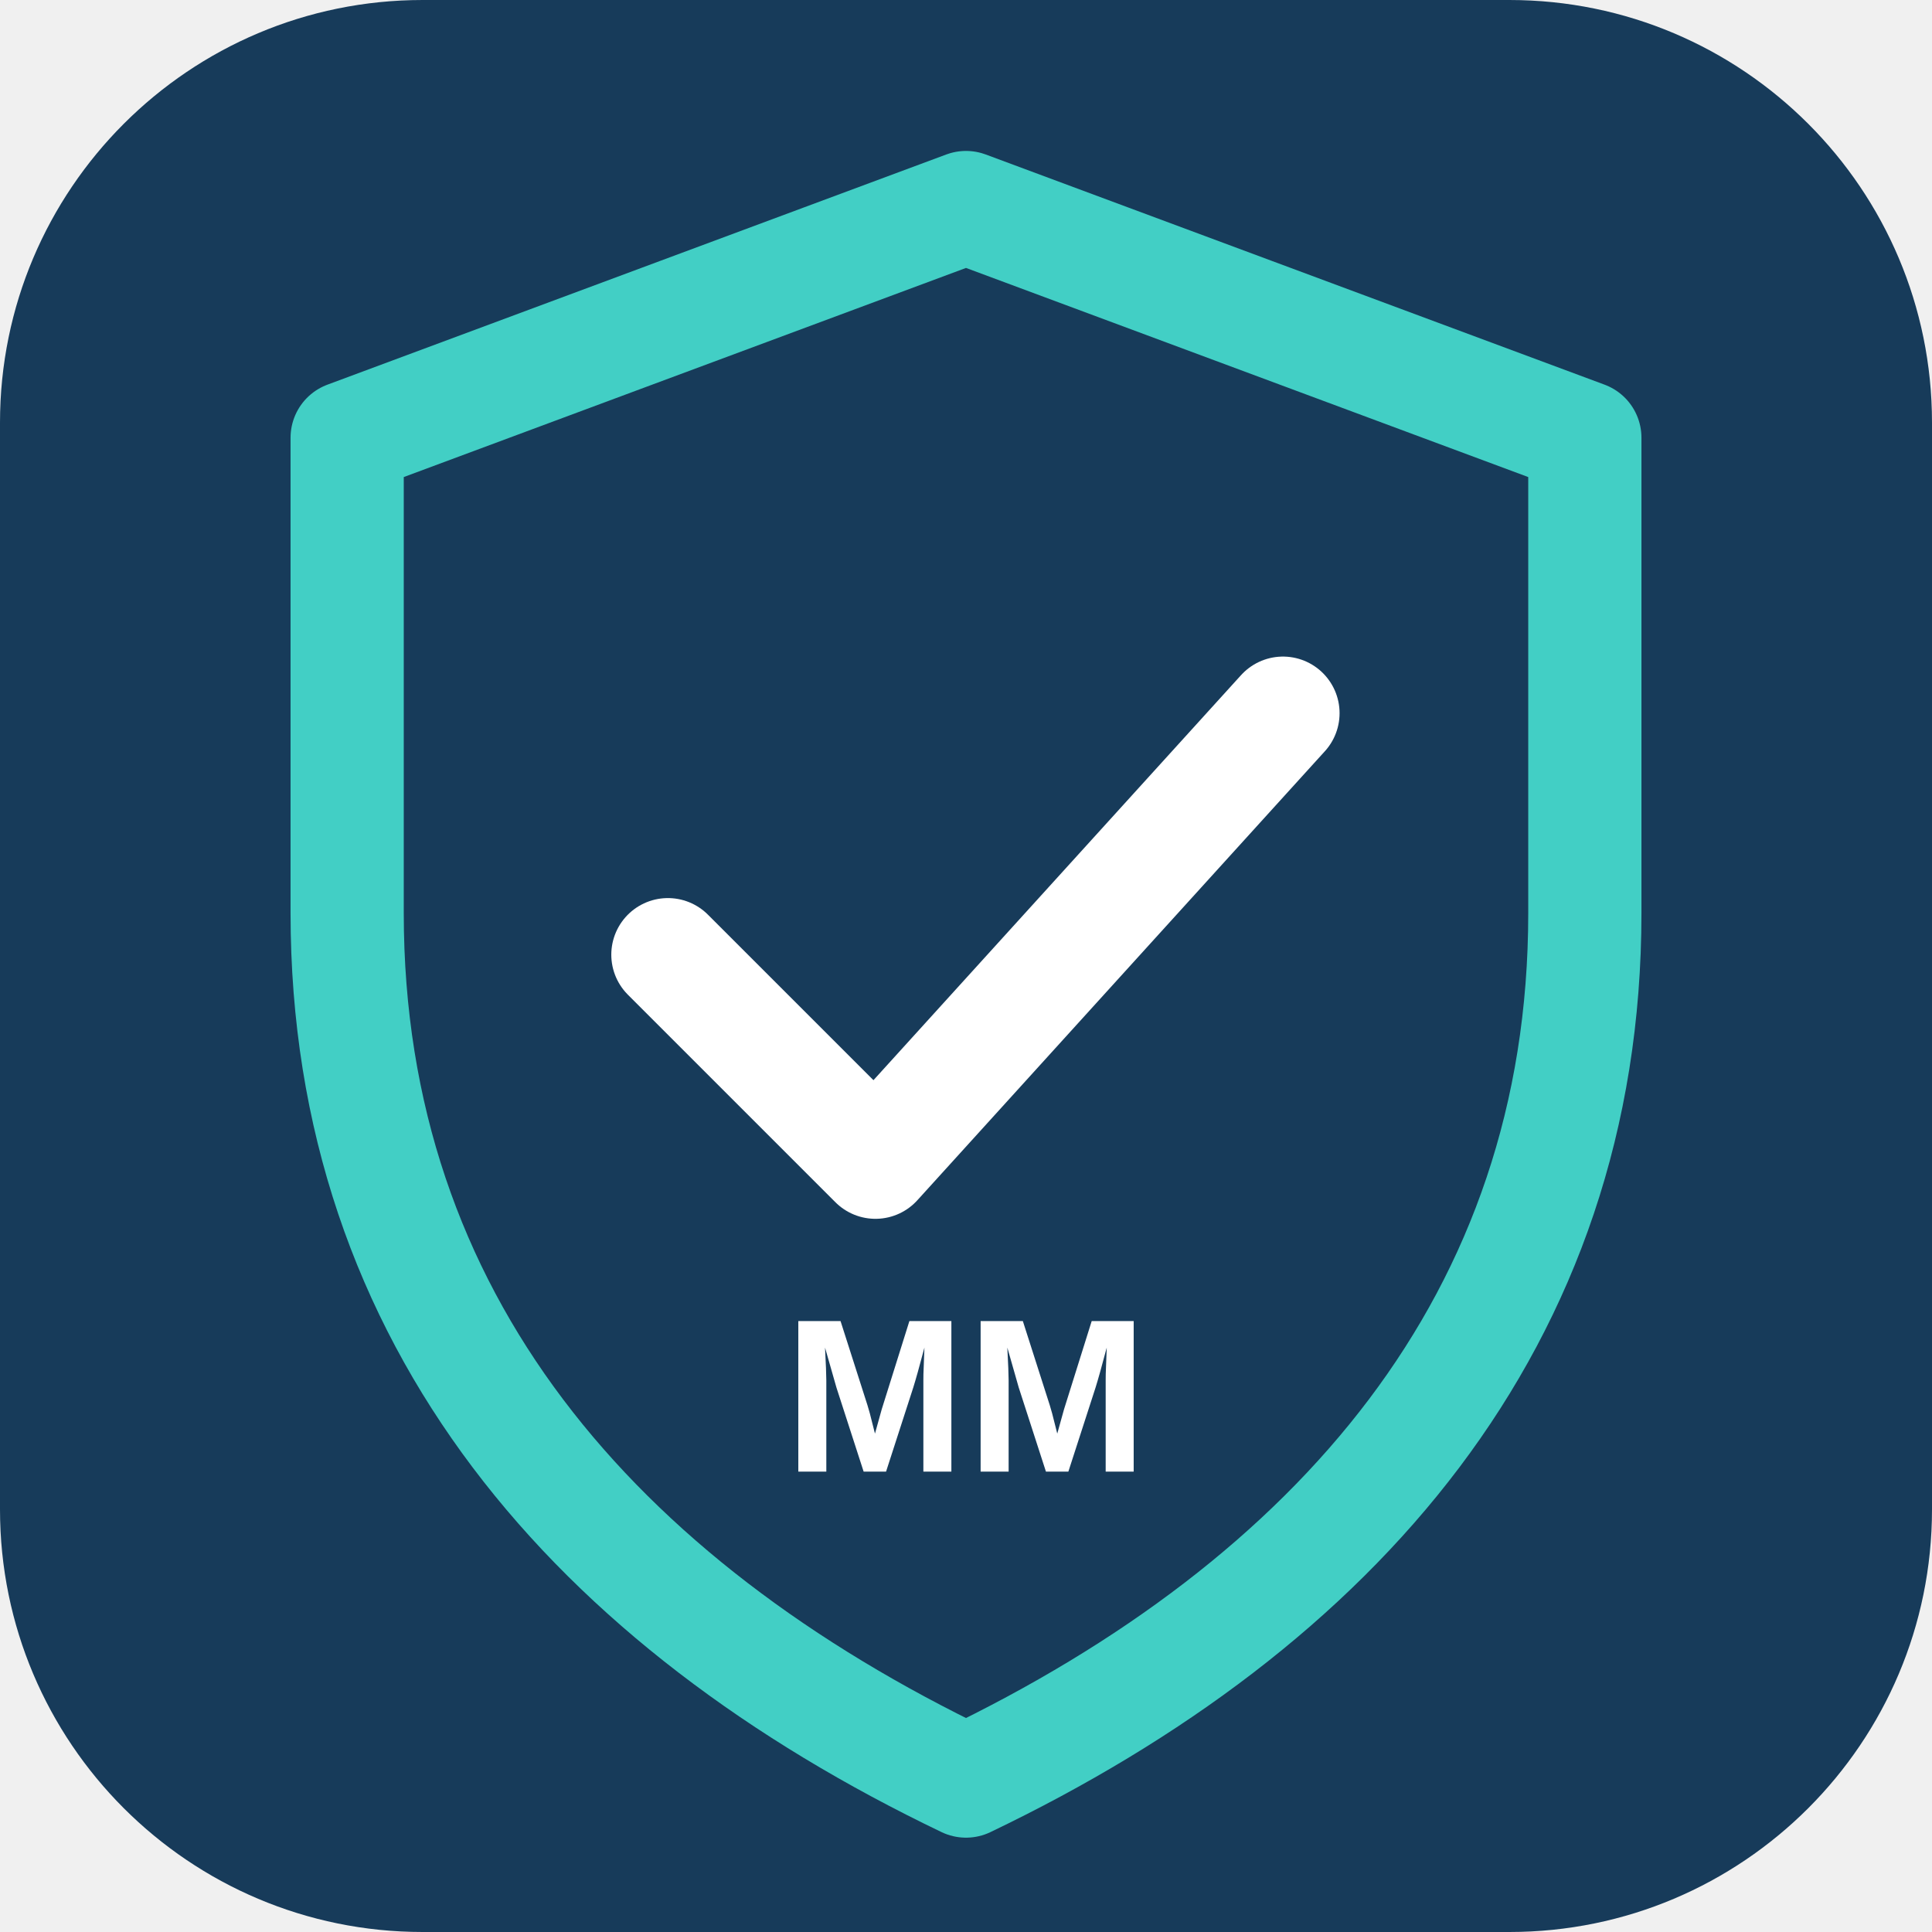
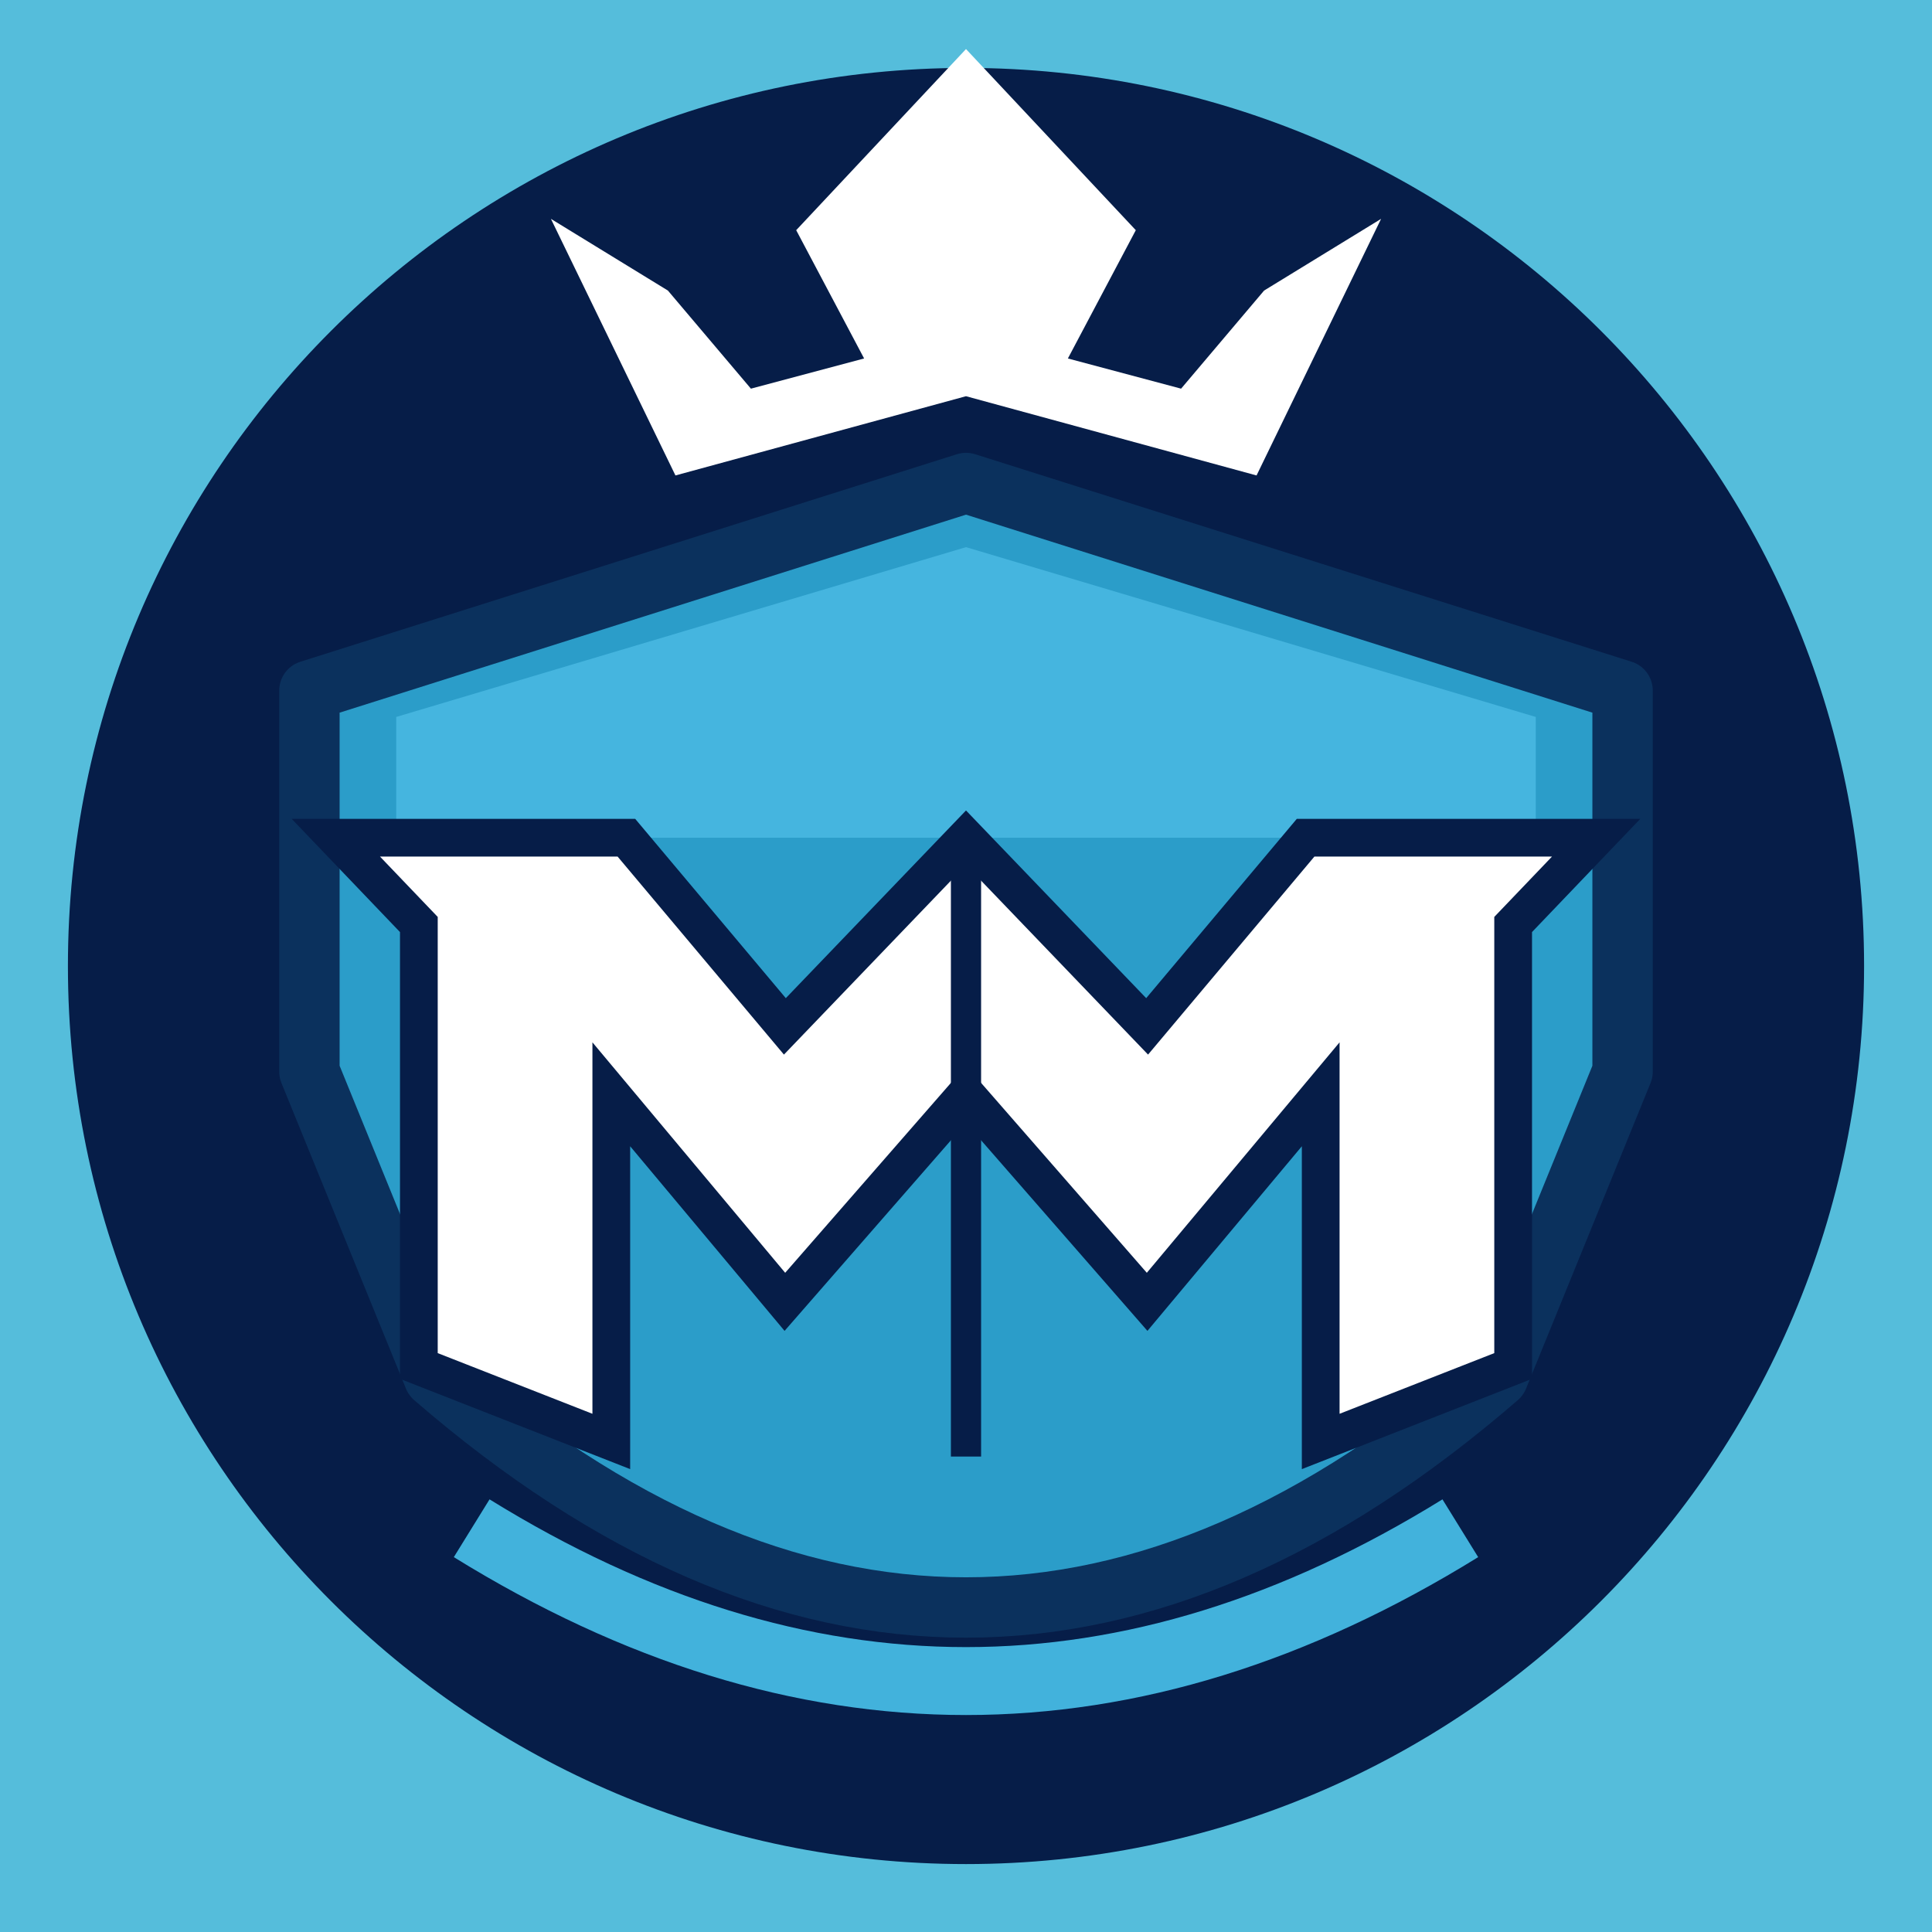
<svg xmlns="http://www.w3.org/2000/svg" viewBox="0 0 512 512">
-   <rect width="512" height="512" rx="112" fill="#173b5a" />
-   <path d="M256 55 420 116v126c0 108-66 183-164 230C158 425 92 350 92 242V116Z" fill="none" stroke="#42cfc5" stroke-width="30" stroke-linejoin="round" />
-   <path d="m177 253 55 55 108-119" fill="none" stroke="#fff" stroke-width="30" stroke-linecap="round" stroke-linejoin="round" />
-   <text x="256" y="390" font-family="Arial,sans-serif" font-size="58" font-weight="700" text-anchor="middle" fill="#fff">MM</text>
+   <rect width="512" height="512" fill="#55bddb" />
+   <circle cx="256" cy="256" r="238" fill="#061d48" />
+   <path d="M82 183 256 128 430 183 430 284 397 365Q256 487 115 365L82 284Z" fill="#2b9dc9" stroke="#0b315d" stroke-width="16" stroke-linejoin="round" />
+   <path d="M105 190 256 145 407 190 407 222 105 222Z" fill="#45b5df" />
+   <path d="M179 126 146 58 177 77 199 103 229 95 211 61 256 13 301 61 283 95 313 103 335 77 366 58 333 126 256 105Z" fill="#fff" />
+   <path d="M89 222H166L208 272 256 222 304 272 346 222H423L401 245V362L350 382V290L304 345 256 290 208 345 162 290V382L111 362V245Z" fill="#fff" stroke="#061d48" stroke-width="10" stroke-linejoin="miter" />
+   <path d="M256 220V386" stroke="#061d48" stroke-width="8" />
+   <path d="M125 405Q256 486 387 405" fill="none" stroke="#42b2dc" stroke-width="18" />
</svg>
